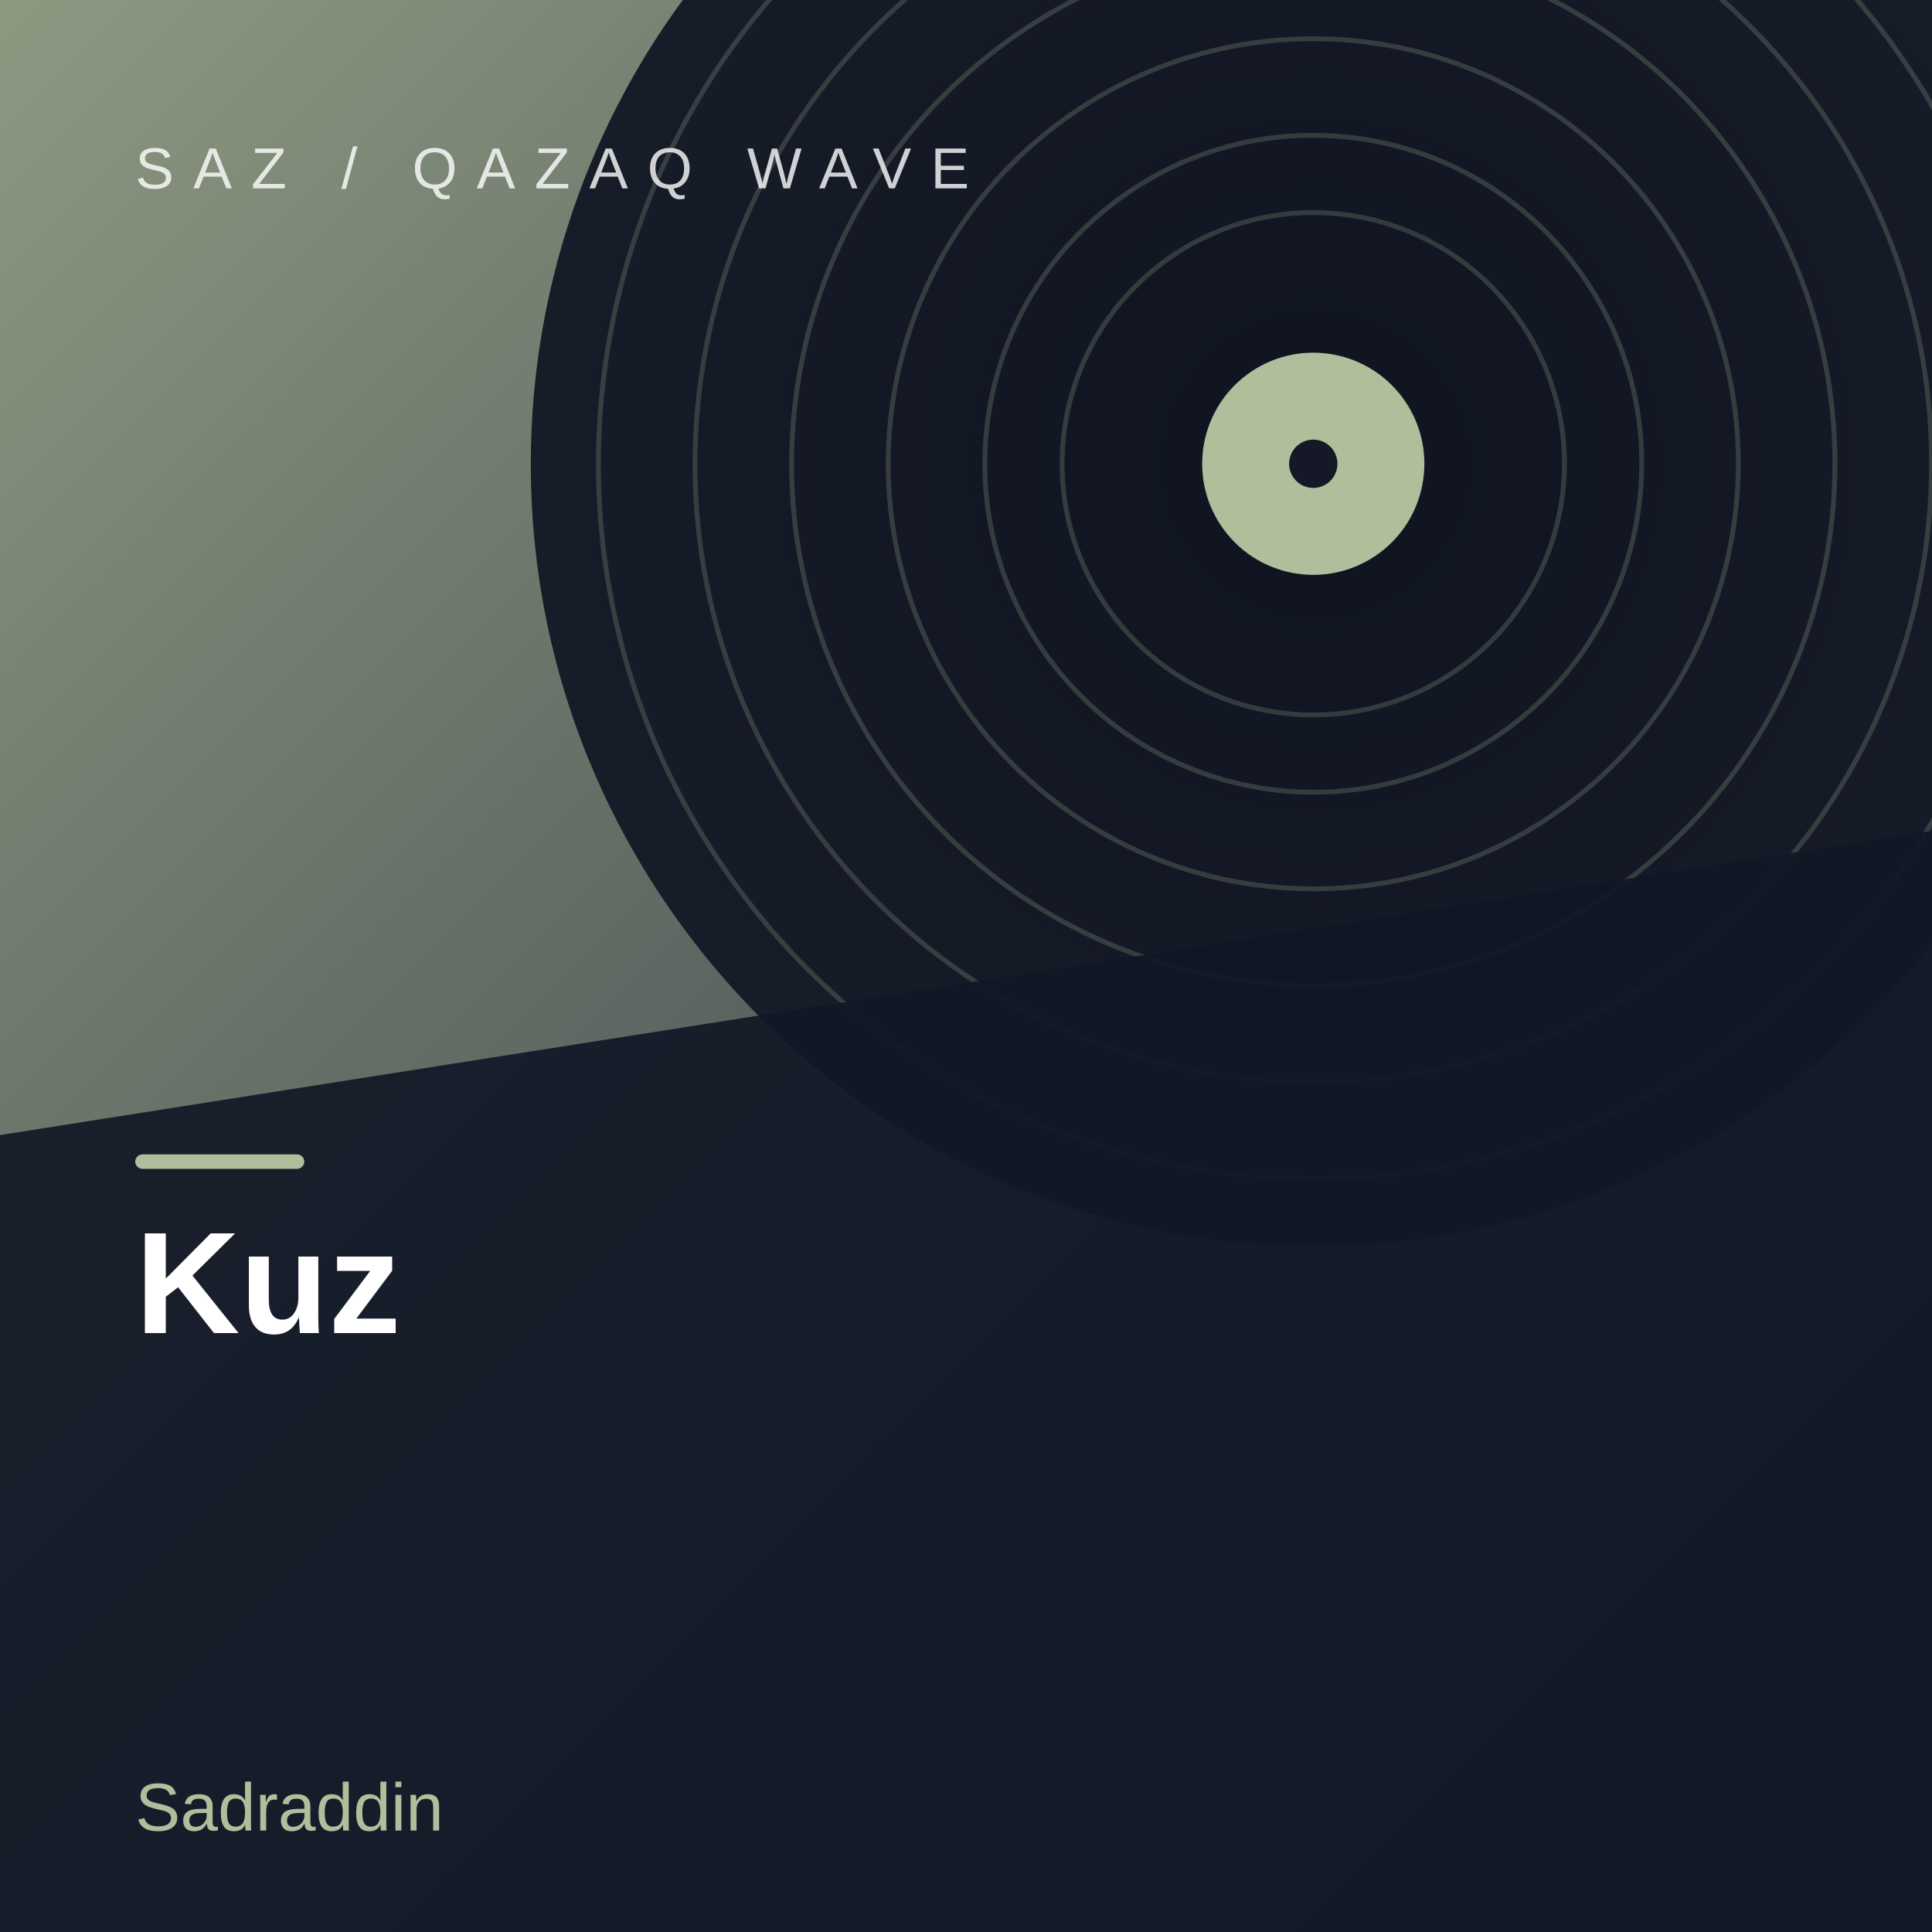
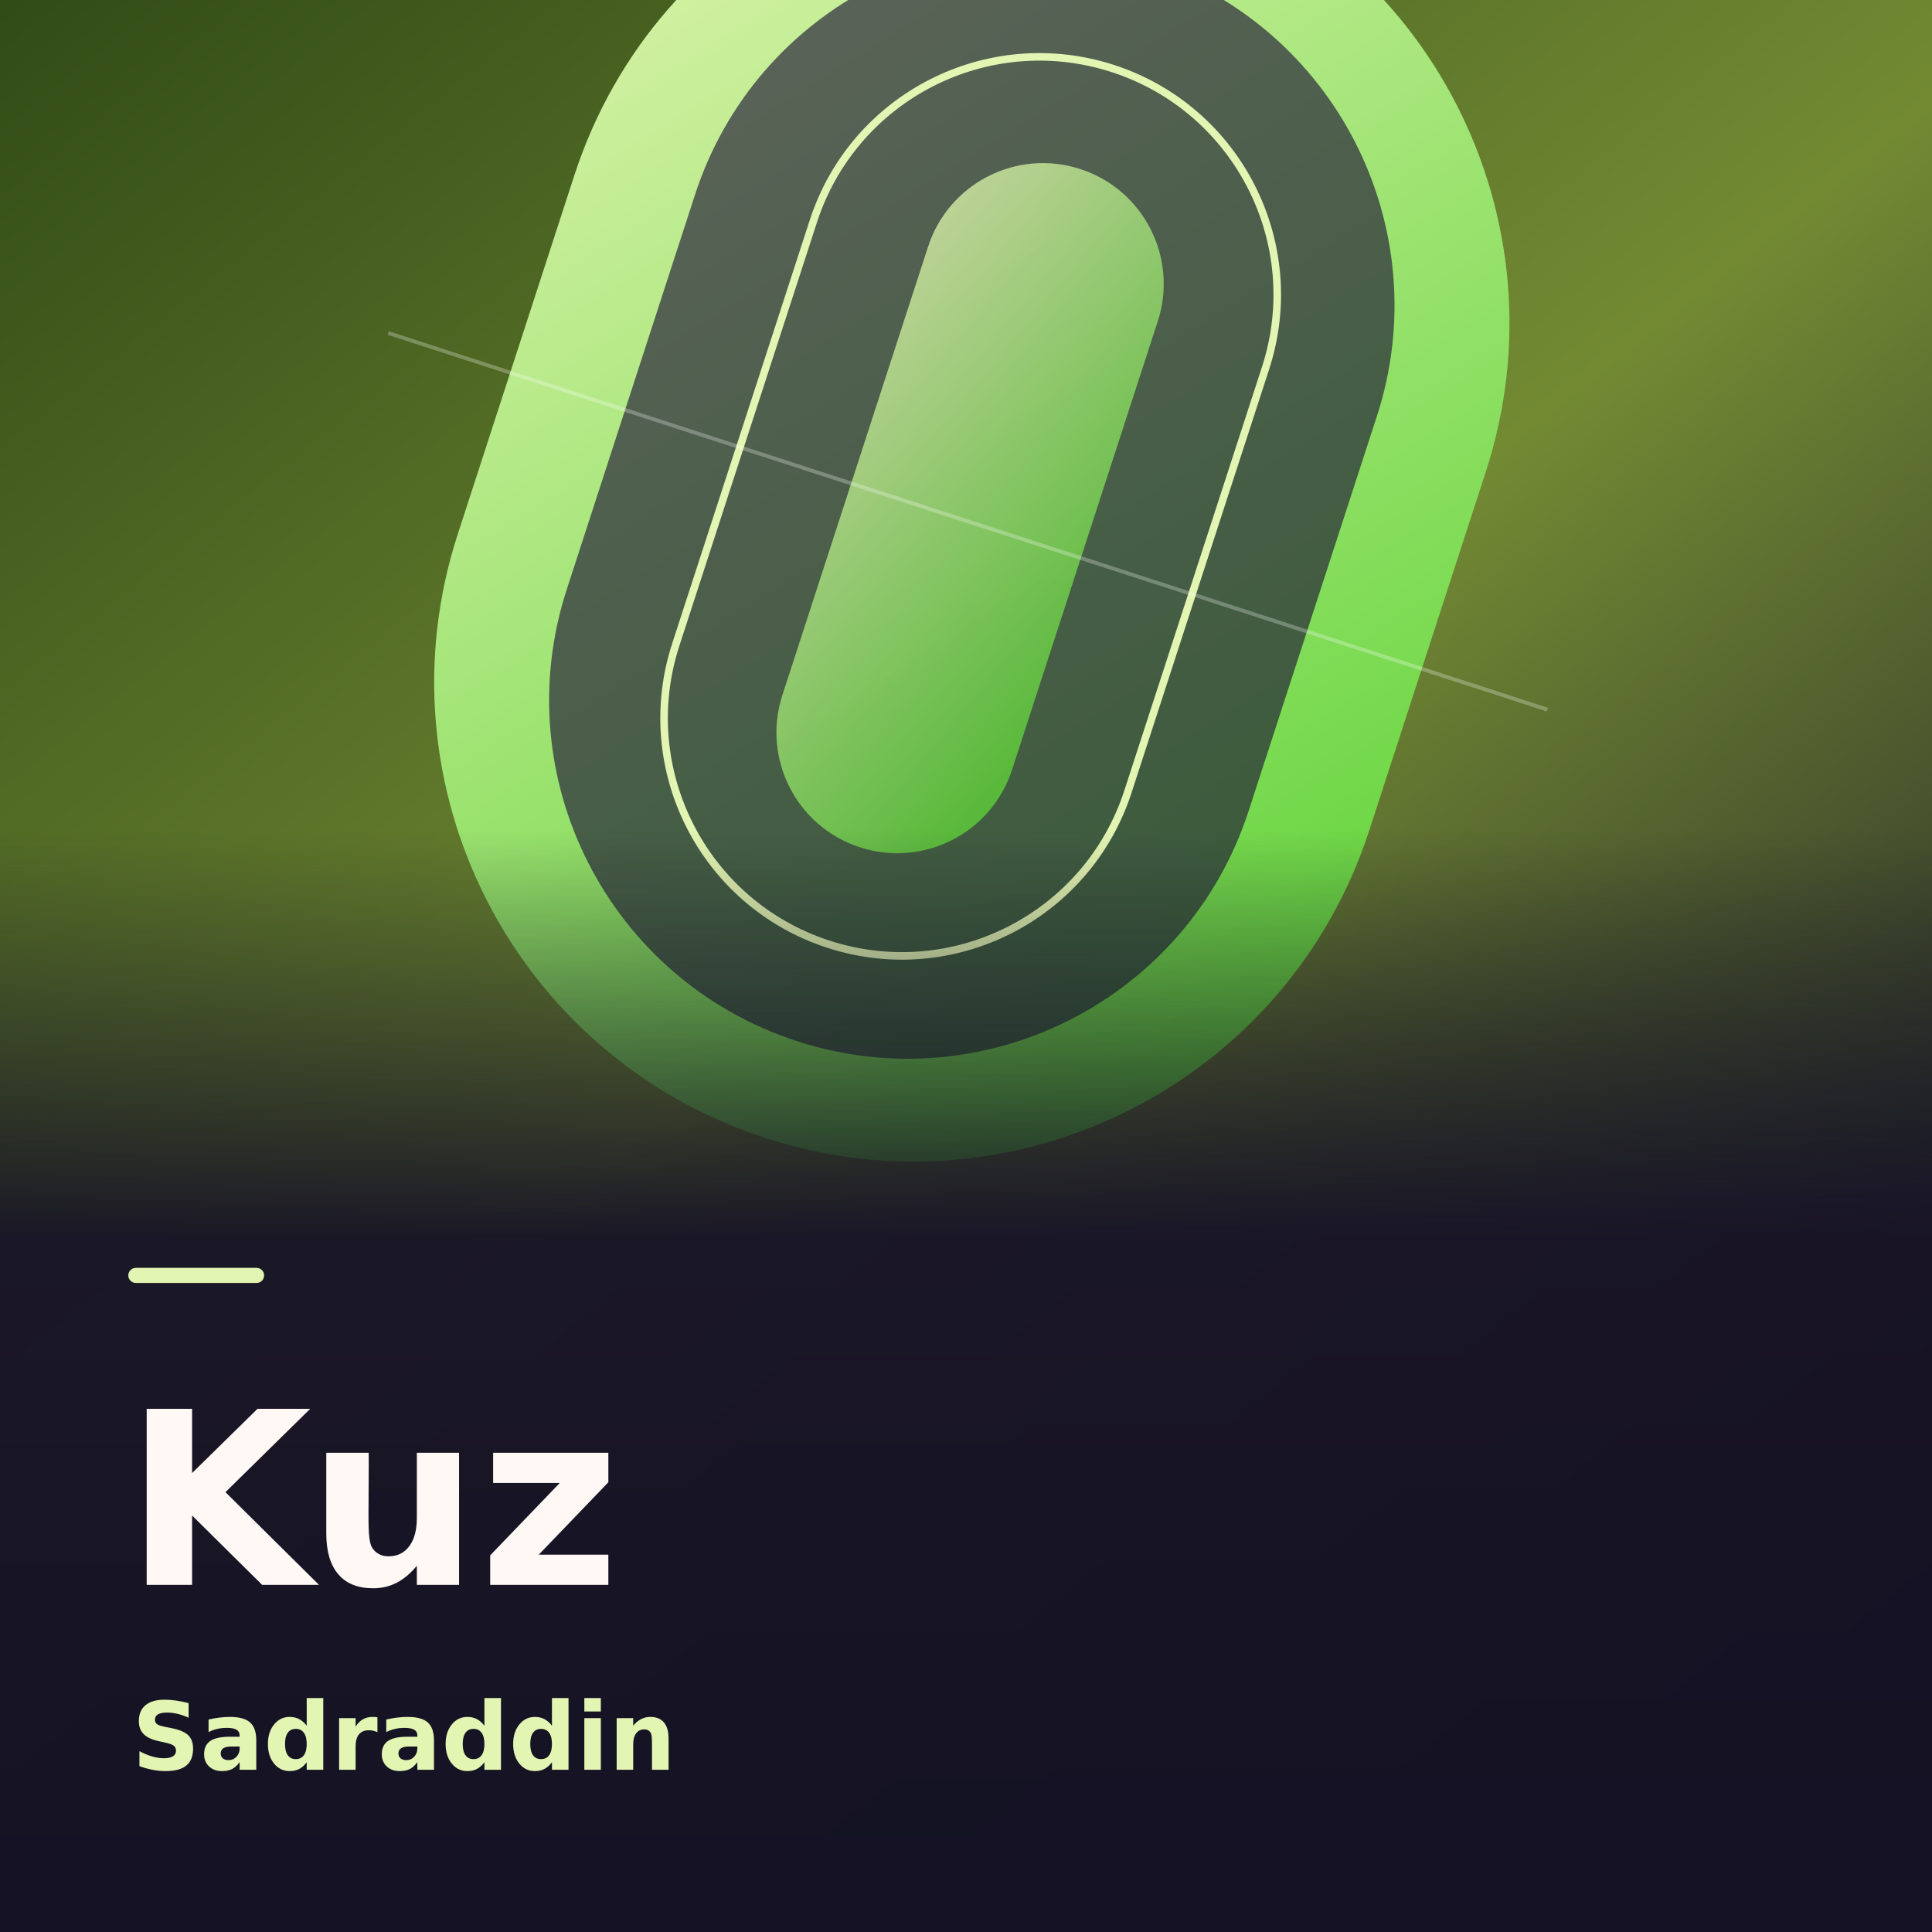
- <svg xmlns="http://www.w3.org/2000/svg" viewBox="0 0 400 400" role="img">
+ <svg xmlns="http://www.w3.org/2000/svg" width="512" height="512" viewBox="0 0 512 512" role="img">
  <defs>
-     <linearGradient id="g" x2="1" y2="1">
-       <stop stop-color="#afbe9b" />
-       <stop offset="1" stop-color="#25283e" />
+     <linearGradient id="base" x2=".8" y2="1">
+       <stop stop-color="hsl(90 55% 19%)" />
+       <stop offset=".52" stop-color="hsl(76 46% 37%)" />
+       <stop offset="1" stop-color="#161427" />
    </linearGradient>
-     <radialGradient id="v">
-       <stop stop-color="#afbe9b" />
-       <stop offset=".14" stop-color="#111522" />
-       <stop offset=".99" stop-color="#171c29" />
-     </radialGradient>
+     <linearGradient id="light" x2=".86" y2="1">
+       <stop stop-color="hsl(76 78% 83%)" />
+       <stop offset="1" stop-color="hsl(105 64% 52%)" />
+     </linearGradient>
+     <linearGradient id="ink" x2="0" y2="1">
+       <stop offset=".43" stop-color="#121224" stop-opacity="0" />
+       <stop offset=".64" stop-color="#171326" stop-opacity=".96" />
+       <stop offset="1" stop-color="#141224" />
+     </linearGradient>
  </defs>
-   <rect width="400" height="400" fill="#121726" />
-   <path d="M0 0H400V400H0Z" fill="url(#g)" opacity=".78" />
-   <g transform="rotate(-37 280 140)">
-     <circle cx="300" cy="100" r="162" fill="url(#v)" />
-     <g fill="none" stroke="#afbe9b" opacity=".22">
-       <circle cx="300" cy="100" r="52" />
-       <circle cx="300" cy="100" r="68" />
-       <circle cx="300" cy="100" r="88" />
-       <circle cx="300" cy="100" r="108" />
-       <circle cx="300" cy="100" r="128" />
-       <circle cx="300" cy="100" r="148" />
-     </g>
-     <circle cx="300" cy="100" r="23" fill="#afbe9b" />
-     <circle cx="300" cy="100" r="5" fill="#141827" />
+   <rect width="512" height="512" fill="url(#base)" />
+   <g transform="rotate(18 256 138)">
+     <rect x="129" y="-44" width="254" height="354" rx="127" fill="url(#light)" />
+     <rect x="161" y="-17" width="190" height="300" rx="95" fill="#201a36" fill-opacity=".66" />
+     <rect x="193" y="12" width="126" height="244" rx="63" fill="none" stroke="hsl(76 78% 83%)" stroke-width="2" />
+     <rect x="224" y="40" width="64" height="189" rx="32" fill="url(#light)" opacity=".78" />
+     <path d="M95 138h323" stroke="#fff" opacity=".27" />
  </g>
-   <path d="M0 235L400 172V400H0Z" fill="#101625" opacity=".9" />
-   <text x="28" y="39" fill="#fff" opacity=".8" font-family="Arial,sans-serif" font-size="12" letter-spacing="4">SAZ / QAZAQ WAVE</text>
-   <rect x="28" y="239" width="35" height="3" rx="1.5" fill="#afbe9b" />
-   <g fill="#fff" font-family="Segoe UI,Arial,sans-serif" font-weight="700" font-size="30">
-     <text x="28" y="276">Kuz</text>
+   <rect width="512" height="512" fill="url(#ink)" />
+   <rect x="34" y="336" width="36" height="4" rx="2" fill="hsl(76 78% 83%)" />
+   <g fill="#fff8f5" font-family="Segoe UI, DejaVu Sans, Arial, sans-serif" font-size="64" font-weight="700">
+     <text x="33" y="420">Kuz</text>
  </g>
-   <text x="28" y="379" fill="#afbe9b" font-family="Segoe UI,Arial,sans-serif" font-size="14">Sadraddin</text>
+   <text x="35" y="469" fill="hsl(76 78% 83%)" font-family="Segoe UI, DejaVu Sans, Arial, sans-serif" font-size="25" font-weight="600">Sadraddin</text>
</svg>
